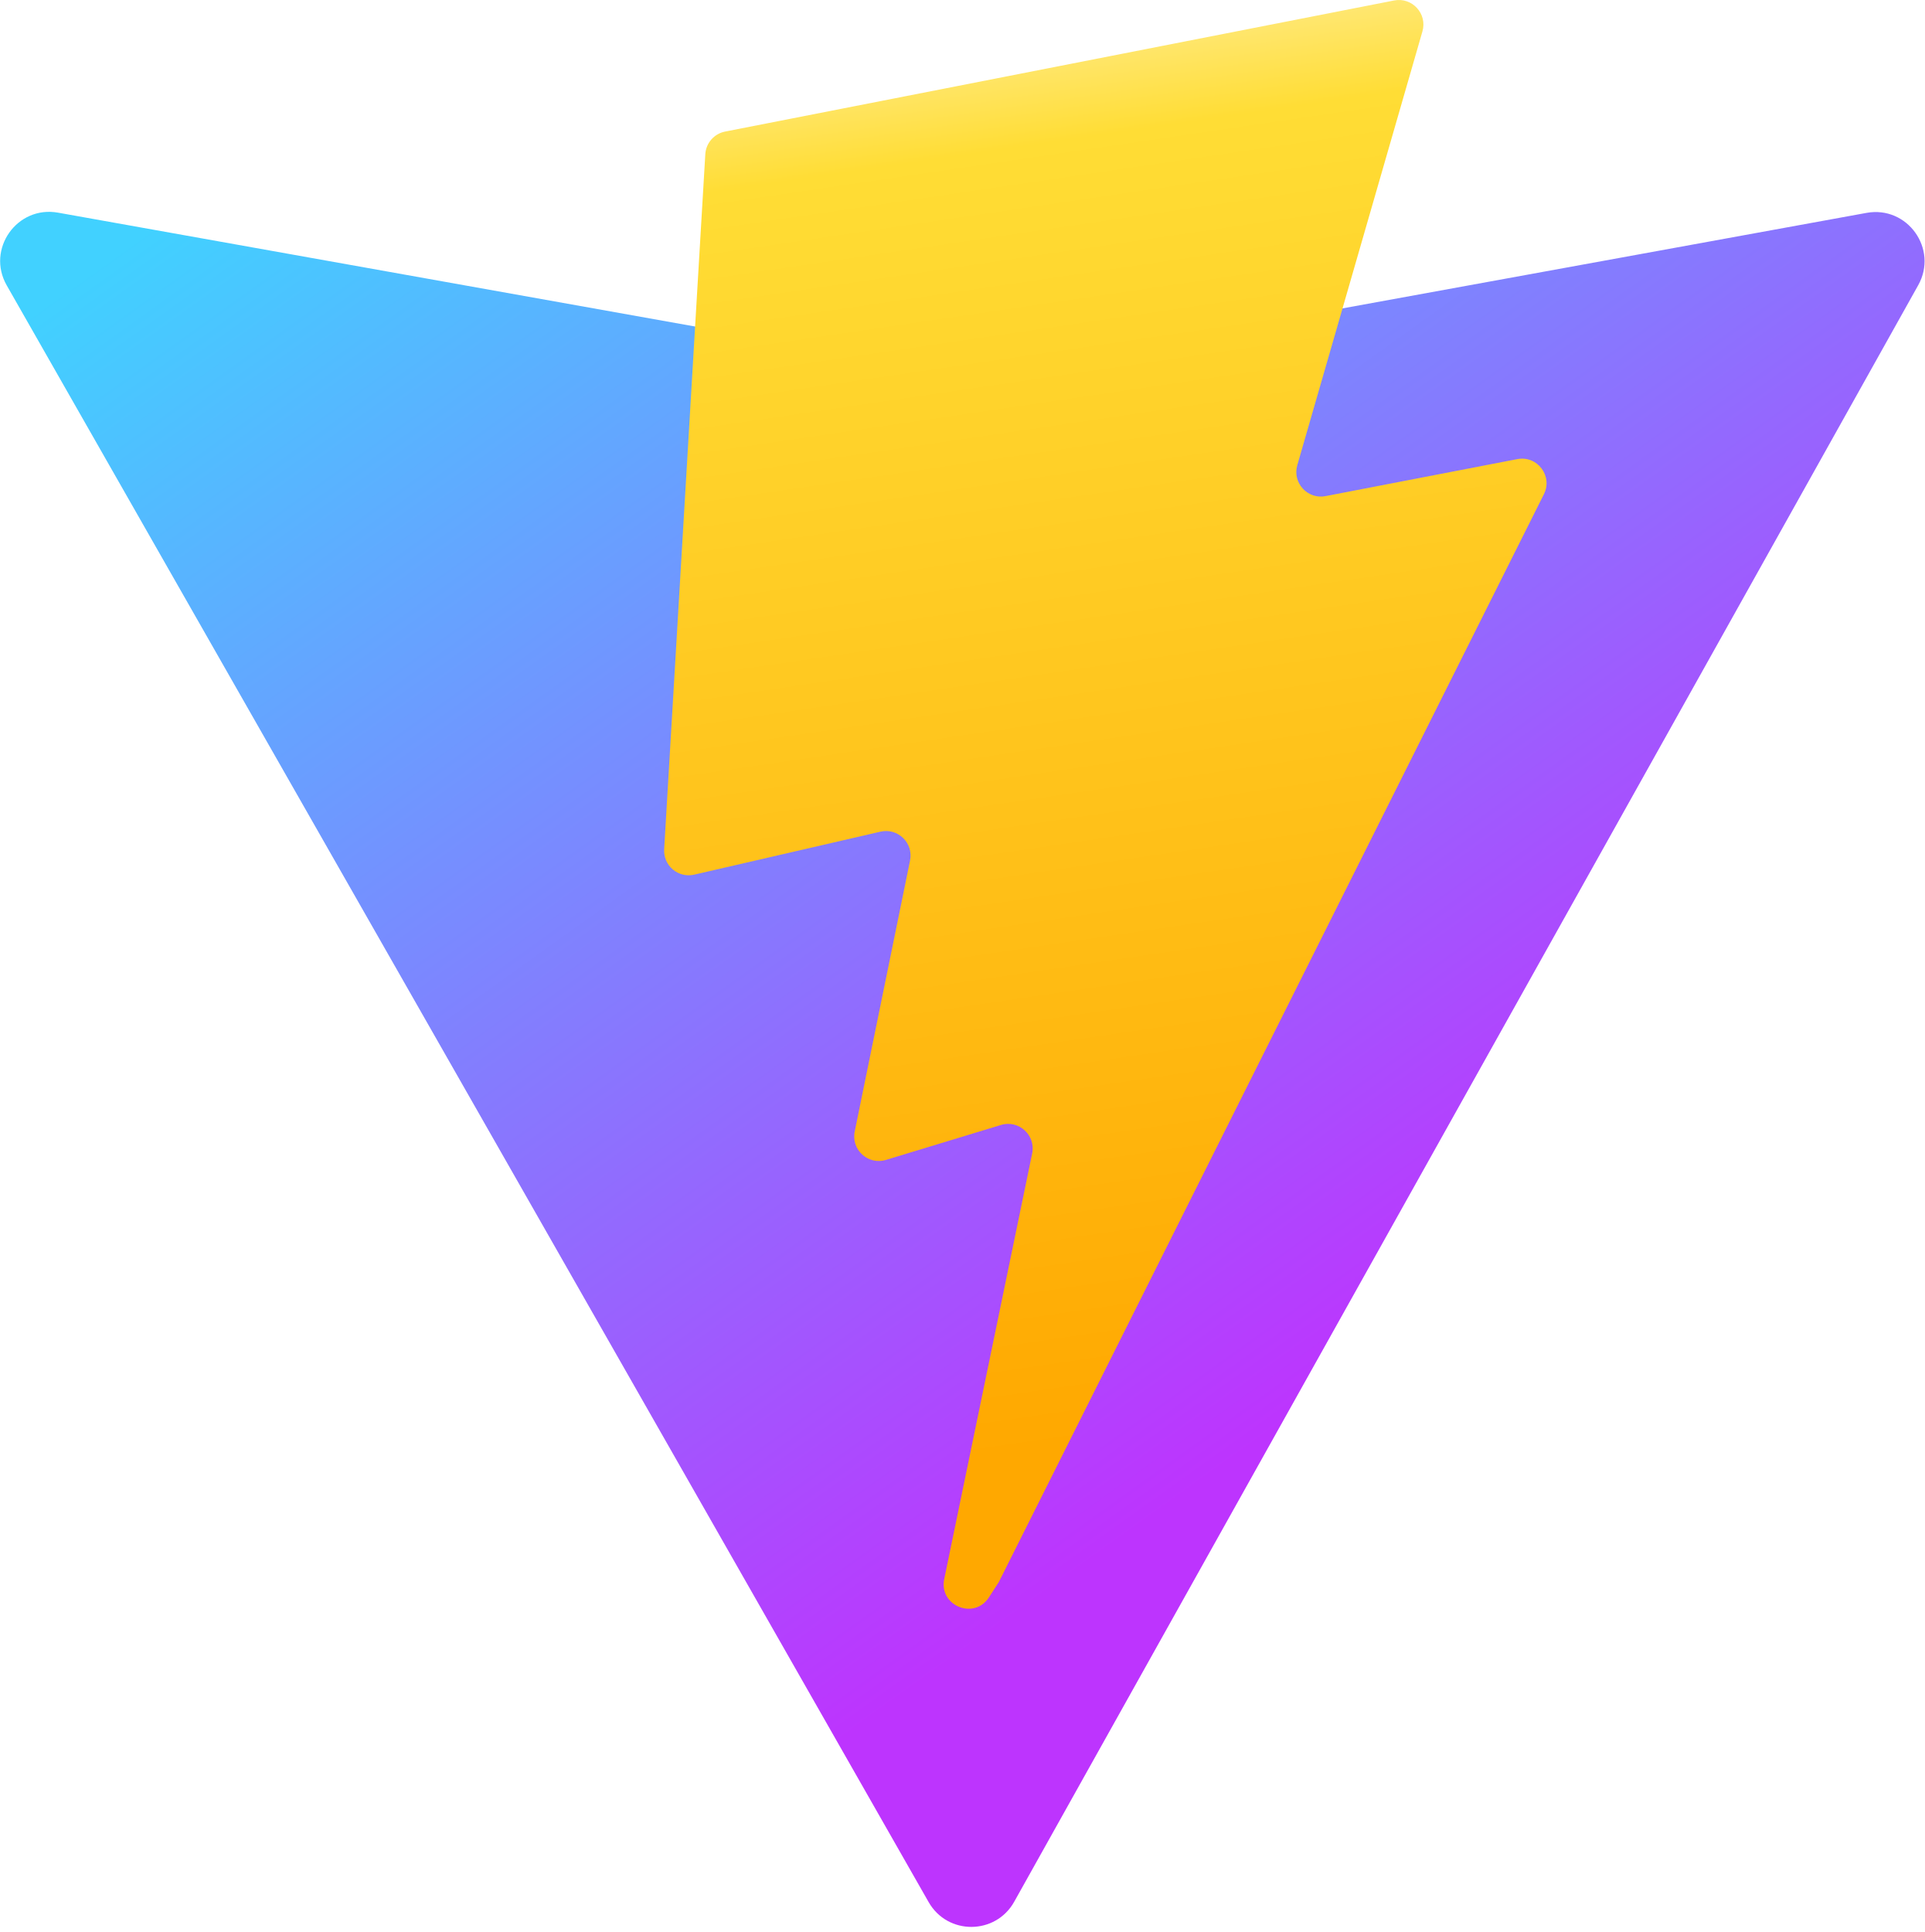
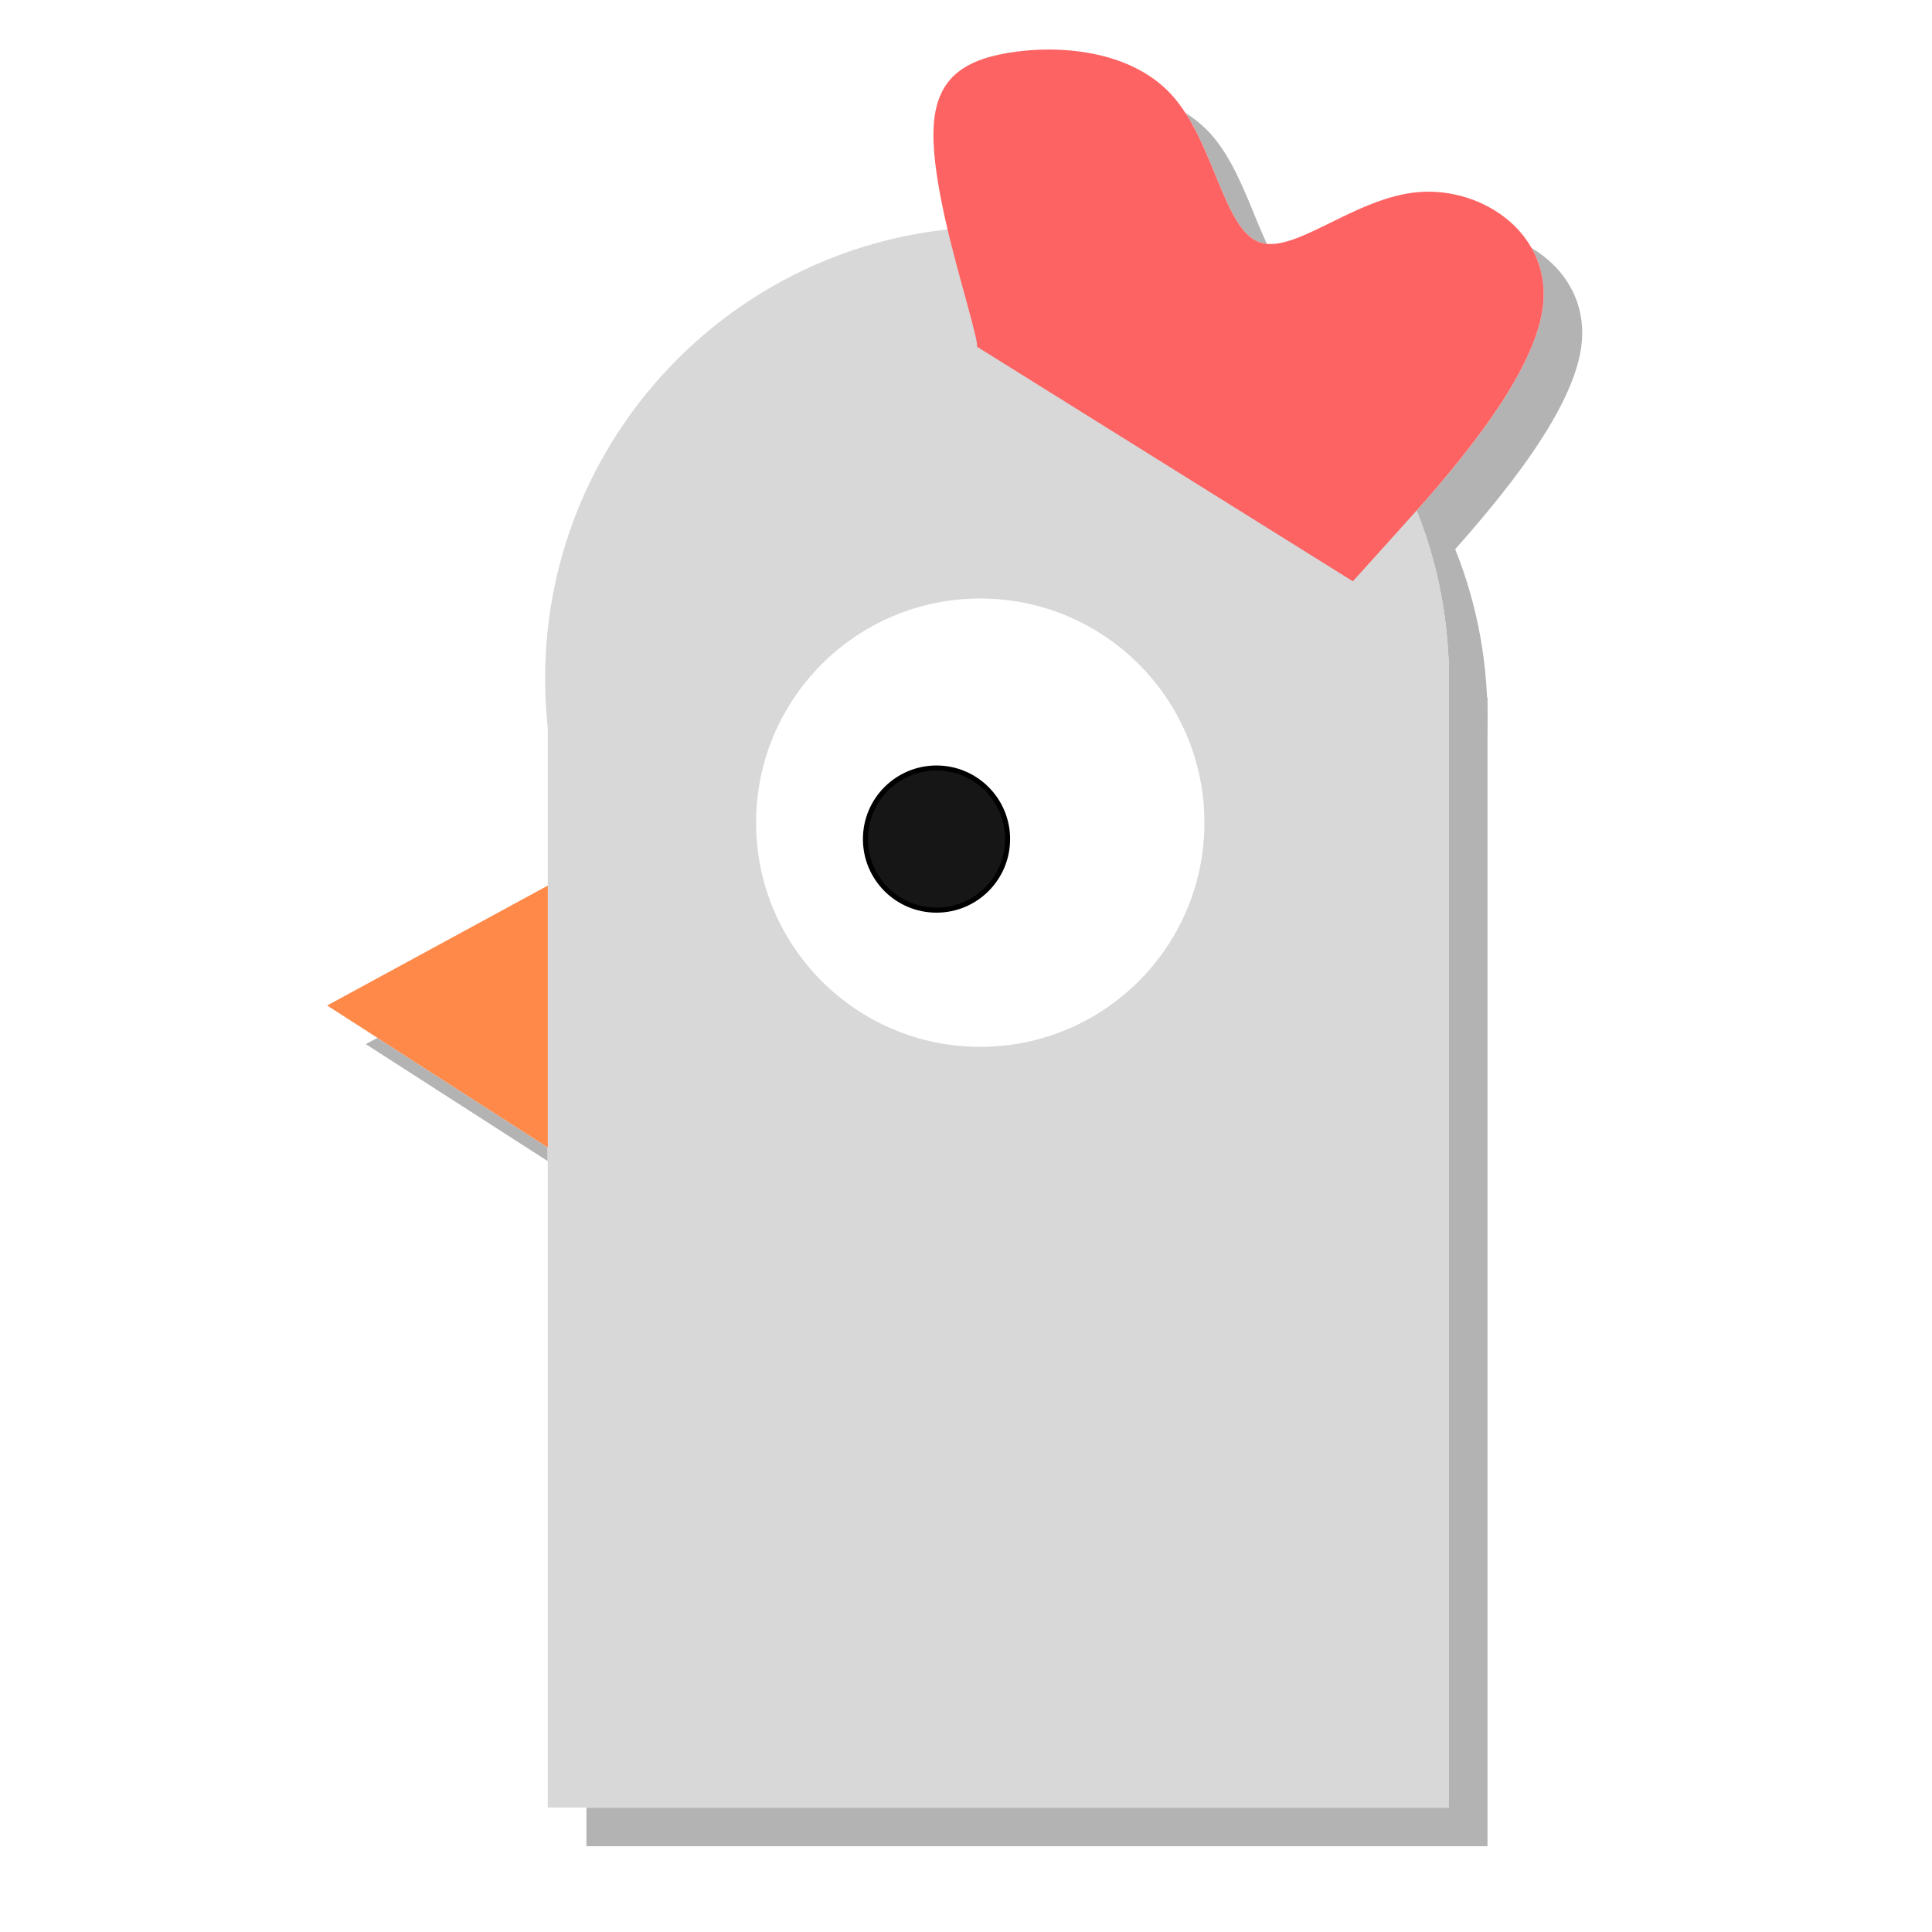
- <svg xmlns="http://www.w3.org/2000/svg" aria-hidden="true" role="img" class="iconify iconify--logos" width="31.88" height="32" preserveAspectRatio="xMidYMid meet" viewBox="0 0 256 257">
-   <defs>
-     <linearGradient id="IconifyId1813088fe1fbc01fb466" x1="-.828%" x2="57.636%" y1="7.652%" y2="78.411%">
-       <stop offset="0%" stop-color="#41D1FF" />
-       <stop offset="100%" stop-color="#BD34FE" />
-     </linearGradient>
-     <linearGradient id="IconifyId1813088fe1fbc01fb467" x1="43.376%" x2="50.316%" y1="2.242%" y2="89.03%">
-       <stop offset="0%" stop-color="#FFEA83" />
-       <stop offset="8.333%" stop-color="#FFDD35" />
-       <stop offset="100%" stop-color="#FFA800" />
-     </linearGradient>
-   </defs>
-   <path fill="url(#IconifyId1813088fe1fbc01fb466)" d="M255.153 37.938L134.897 252.976c-2.483 4.44-8.862 4.466-11.382.048L.875 37.958c-2.746-4.814 1.371-10.646 6.827-9.67l120.385 21.517a6.537 6.537 0 0 0 2.322-.004l117.867-21.483c5.438-.991 9.574 4.796 6.877 9.62Z" />
-   <path fill="url(#IconifyId1813088fe1fbc01fb467)" d="M185.432.063L96.44 17.501a3.268 3.268 0 0 0-2.634 3.014l-5.474 92.456a3.268 3.268 0 0 0 3.997 3.378l24.777-5.718c2.318-.535 4.413 1.507 3.936 3.838l-7.361 36.047c-.495 2.426 1.782 4.5 4.151 3.78l15.304-4.649c2.372-.72 4.652 1.36 4.15 3.788l-11.698 56.621c-.732 3.542 3.979 5.473 5.943 2.437l1.313-2.028l72.516-144.72c1.215-2.423-.88-5.186-3.54-4.672l-25.505 4.922c-2.396.462-4.435-1.77-3.759-4.114l16.646-57.705c.677-2.35-1.37-4.583-3.769-4.113Z" />
+ <svg xmlns="http://www.w3.org/2000/svg" xmlns:ns1="https://boxy-svg.com" viewBox="0 0 500 500">
+   <defs />
+   <g transform="matrix(1, 0, 0, 1, 23.21661, 7.387105)" style="filter: drop-shadow(rgba(0, 0, 0, 0.3) 10px 10px 0px);">
+     <g>
+       <path d="M 124.868 213.116 L 177.112 301.351 L 72.624 301.351 L 124.868 213.116 Z" style="stroke: rgb(0, 0, 0); fill: rgb(255, 137, 74); stroke-width: 0px;" transform="matrix(0.036802, -0.999323, 0.999323, 0.036802, -156.1178, 369.7752)" ns1:shape="triangle 72.624 213.116 104.488 88.235 0.5 0 1@27c195af" />
+       <g transform="matrix(1, 0, 0, 1, 42.08499, -1.379836)">
+         <rect x="76.465" y="164.44" width="233.192" height="297.355" style="fill: rgb(216, 216, 216); stroke: rgb(0, 0, 0); stroke-width: 0px;" />
+         <ellipse style="fill: rgb(216, 216, 216); stroke: rgb(0, 0, 0); stroke-width: 0px;" cx="192.716" cy="169.615" rx="116.941" ry="116.941" />
+       </g>
+       <path style="stroke: rgb(0, 0, 0); fill: rgb(254, 99, 99); stroke-width: 0px;" d="M 229.627 82.34 L 229.627 81.88 C 229.627 81.42 229.627 80.501 226.752 70.037 C 223.878 59.573 218.128 39.566 218.358 26.802 C 218.588 14.039 224.797 8.519 237.446 6.334 C 250.094 4.15 269.182 5.299 279.991 17.143 C 290.8 28.986 293.329 51.524 302.413 55.203 C 311.497 58.883 327.135 43.705 343.923 42.325 C 360.711 40.945 378.649 53.364 376.004 72.451 C 373.36 91.539 350.132 117.296 338.519 130.174 L 326.905 143.053" ns1:d="M 229.627 82.34 U 229.627 79.581 U 212.379 19.558 U 231.006 3 U 288.27 6.449 U 295.859 74.061 U 342.773 28.527 U 396.587 65.782 U 326.905 143.053 1@1f3aceb5" />
+     </g>
+   </g>
+   <g transform="matrix(1.301688, 0, 0, 1.301688, -28.81196, -37.11403)" style="">
+     <ellipse style="stroke: rgb(0, 0, 0); fill: rgb(255, 255, 255); stroke-opacity: 0;" cx="217.026" cy="192.075" rx="44.568" ry="44.568" />
+     <ellipse style="stroke: rgb(0, 0, 0); fill: rgb(22, 22, 22);" cx="208.33" cy="195.336" rx="14.131" ry="14.131" />
+   </g>
</svg>
